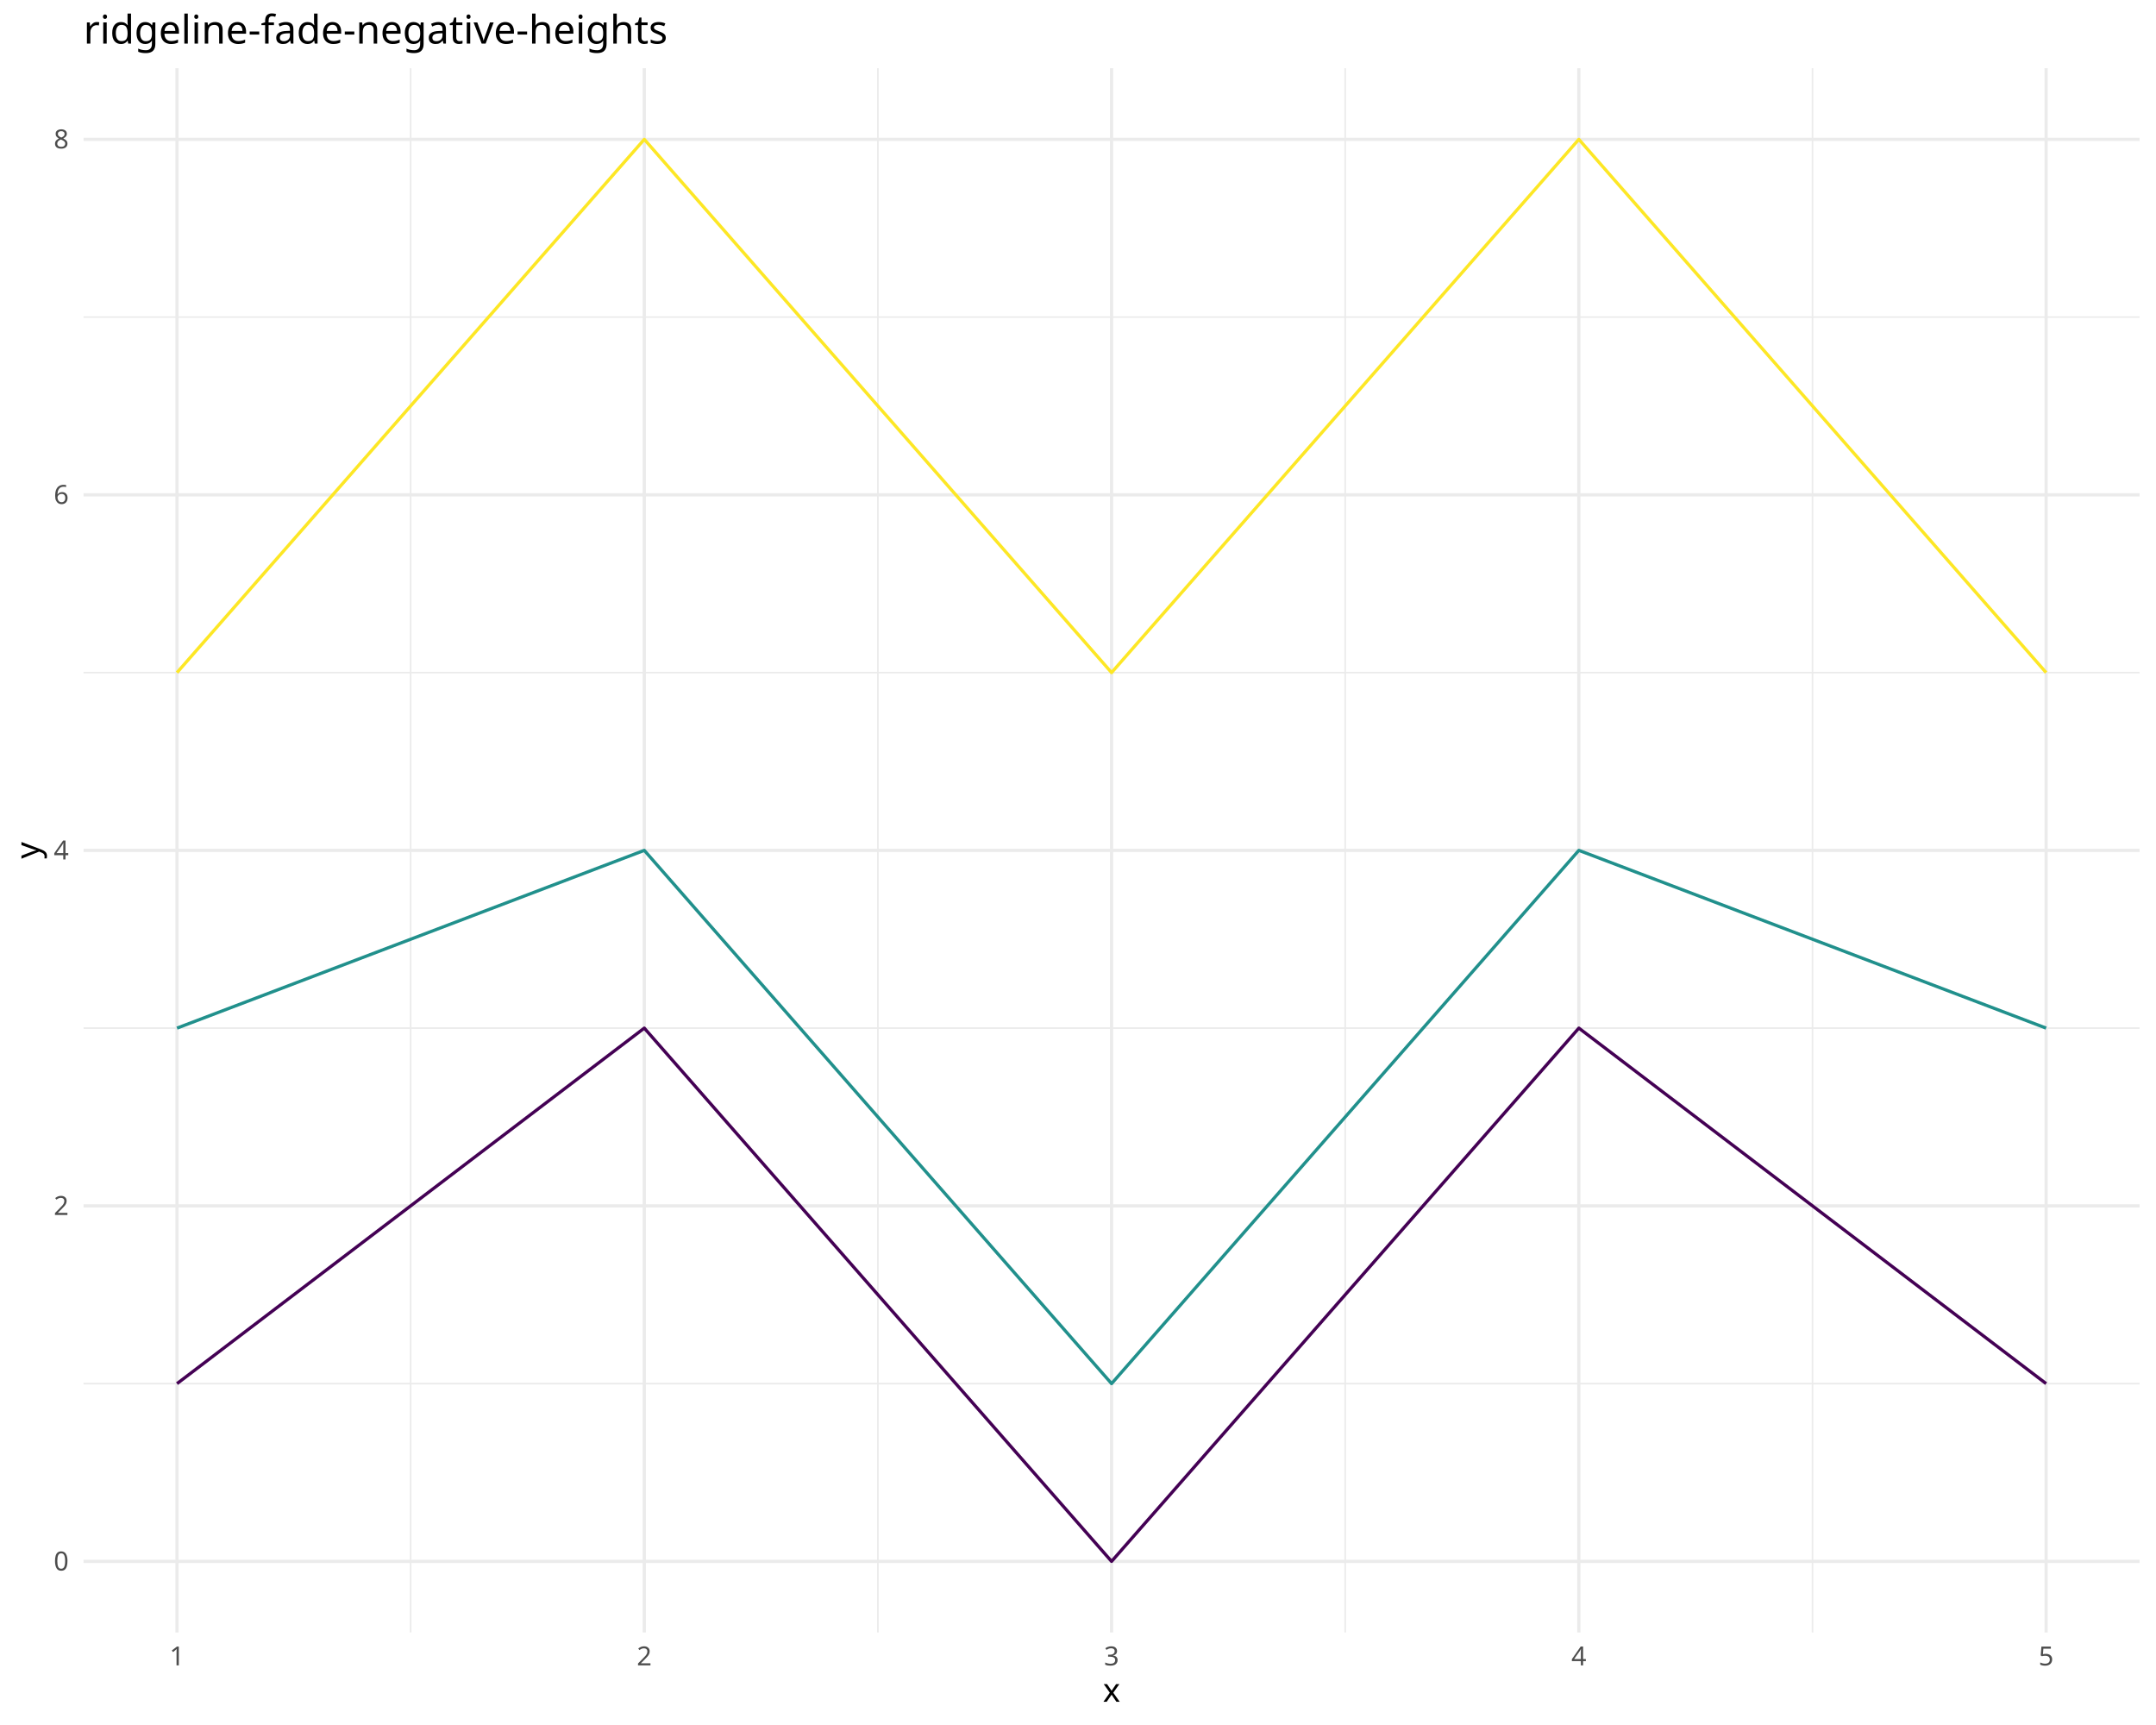
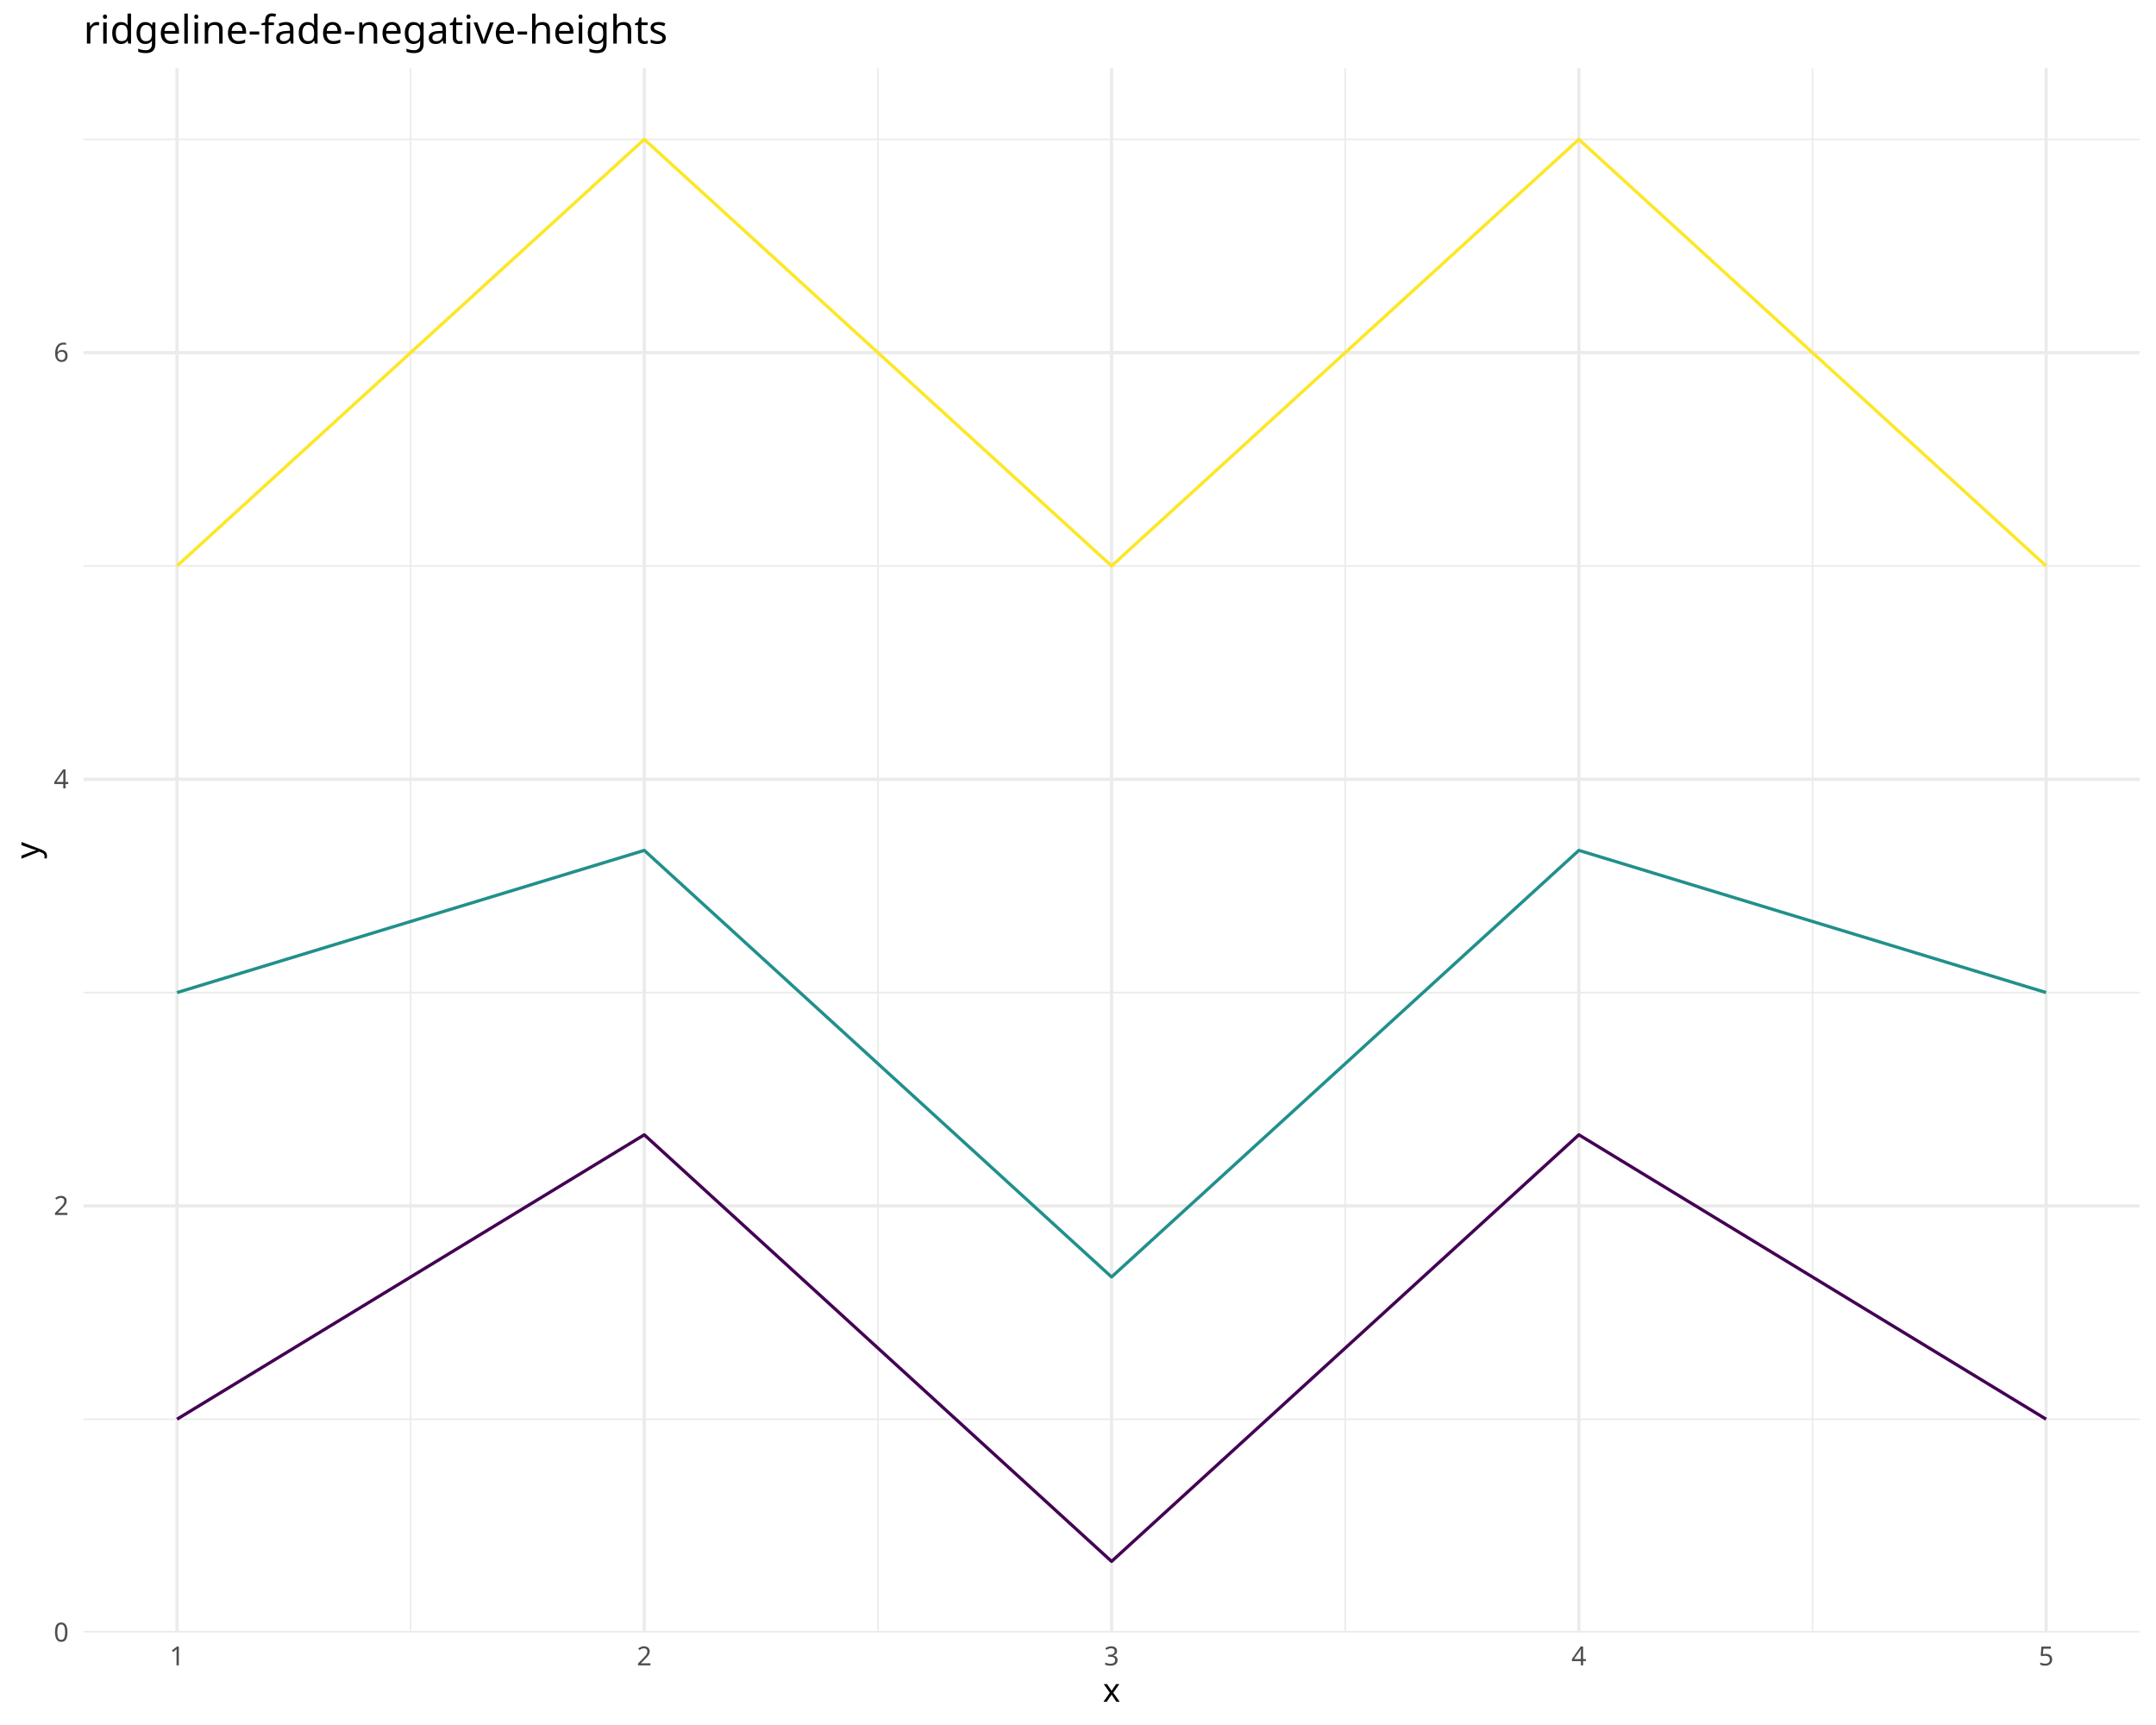
<svg xmlns="http://www.w3.org/2000/svg" class="svglite" data-engine-version="2.0" width="720.00pt" height="576.00pt" viewBox="0 0 720.00 576.00">
  <defs>
    <style type="text/css">
    .svglite line, .svglite polyline, .svglite polygon, .svglite path, .svglite rect, .svglite circle {
      fill: none;
      stroke: #000000;
      stroke-linecap: round;
      stroke-linejoin: round;
      stroke-miterlimit: 10.00;
    }
  </style>
  </defs>
  <rect width="100%" height="100%" style="stroke: none; fill: #FFFFFF;" />
  <defs>
    <clipPath id="cpMC4wMHw3MjAuMDB8MC4wMHw1NzYuMDA=">
      <rect x="0.00" y="0.00" width="720.00" height="576.00" />
    </clipPath>
  </defs>
  <g clip-path="url(#cpMC4wMHw3MjAuMDB8MC4wMHw1NzYuMDA=)">
    <rect x="0.00" y="0.00" width="720.00" height="576.00" style="stroke-width: 1.07; stroke: none; fill: #FFFFFF;" />
  </g>
  <defs>
    <clipPath id="cpMjcuOTB8NzE0LjUyfDIyLjc4fDU0NS4xMQ==">
      <rect x="27.90" y="22.78" width="686.62" height="522.33" />
    </clipPath>
  </defs>
  <g clip-path="url(#cpMjcuOTB8NzE0LjUyfDIyLjc4fDU0NS4xMQ==)">
-     <polyline points="27.90,462.01 714.52,462.01 " style="stroke-width: 0.53; stroke: #EBEBEB; stroke-linecap: butt;" />
-     <polyline points="27.90,343.30 714.52,343.30 " style="stroke-width: 0.53; stroke: #EBEBEB; stroke-linecap: butt;" />
-     <polyline points="27.90,224.59 714.52,224.59 " style="stroke-width: 0.53; stroke: #EBEBEB; stroke-linecap: butt;" />
-     <polyline points="27.90,105.88 714.52,105.88 " style="stroke-width: 0.53; stroke: #EBEBEB; stroke-linecap: butt;" />
+     <polyline points="27.90,473.89 714.52,473.89 " style="stroke-width: 0.53; stroke: #EBEBEB; stroke-linecap: butt;" />
+     <polyline points="27.90,331.43 714.52,331.43 " style="stroke-width: 0.53; stroke: #EBEBEB; stroke-linecap: butt;" />
+     <polyline points="27.90,188.98 714.52,188.98 " style="stroke-width: 0.53; stroke: #EBEBEB; stroke-linecap: butt;" />
+     <polyline points="27.90,46.53 714.52,46.53 " style="stroke-width: 0.53; stroke: #EBEBEB; stroke-linecap: butt;" />
    <polyline points="137.13,545.11 137.13,22.78 " style="stroke-width: 0.53; stroke: #EBEBEB; stroke-linecap: butt;" />
    <polyline points="293.18,545.11 293.18,22.78 " style="stroke-width: 0.53; stroke: #EBEBEB; stroke-linecap: butt;" />
    <polyline points="449.23,545.11 449.23,22.78 " style="stroke-width: 0.53; stroke: #EBEBEB; stroke-linecap: butt;" />
    <polyline points="605.29,545.11 605.29,22.78 " style="stroke-width: 0.53; stroke: #EBEBEB; stroke-linecap: butt;" />
-     <polyline points="27.90,521.37 714.52,521.37 " style="stroke-width: 1.07; stroke: #EBEBEB; stroke-linecap: butt;" />
+     <polyline points="27.90,545.11 714.52,545.11 " style="stroke-width: 1.07; stroke: #EBEBEB; stroke-linecap: butt;" />
    <polyline points="27.90,402.66 714.52,402.66 " style="stroke-width: 1.07; stroke: #EBEBEB; stroke-linecap: butt;" />
-     <polyline points="27.90,283.95 714.52,283.95 " style="stroke-width: 1.07; stroke: #EBEBEB; stroke-linecap: butt;" />
-     <polyline points="27.90,165.24 714.52,165.24 " style="stroke-width: 1.07; stroke: #EBEBEB; stroke-linecap: butt;" />
-     <polyline points="27.90,46.53 714.52,46.53 " style="stroke-width: 1.07; stroke: #EBEBEB; stroke-linecap: butt;" />
+     <polyline points="27.90,260.21 714.52,260.21 " style="stroke-width: 1.07; stroke: #EBEBEB; stroke-linecap: butt;" />
+     <polyline points="27.90,117.75 714.52,117.75 " style="stroke-width: 1.07; stroke: #EBEBEB; stroke-linecap: butt;" />
    <polyline points="59.11,545.11 59.11,22.78 " style="stroke-width: 1.07; stroke: #EBEBEB; stroke-linecap: butt;" />
    <polyline points="215.16,545.11 215.16,22.78 " style="stroke-width: 1.07; stroke: #EBEBEB; stroke-linecap: butt;" />
    <polyline points="371.21,545.11 371.21,22.78 " style="stroke-width: 1.07; stroke: #EBEBEB; stroke-linecap: butt;" />
    <polyline points="527.26,545.11 527.26,22.78 " style="stroke-width: 1.07; stroke: #EBEBEB; stroke-linecap: butt;" />
    <polyline points="683.31,545.11 683.31,22.78 " style="stroke-width: 1.07; stroke: #EBEBEB; stroke-linecap: butt;" />
  </g>
  <g clip-path="url(#cpMC4wMHw3MjAuMDB8MC4wMHw1NzYuMDA=)">
</g>
  <g clip-path="url(#cpMjcuOTB8NzE0LjUyfDIyLjc4fDU0NS4xMQ==)">
-     <polygon points="59.11,224.59 215.16,46.53 371.21,224.59 527.26,46.53 683.31,224.59 683.31,224.59 527.26,224.59 371.21,224.59 215.16,224.59 59.11,224.59 " style="stroke-width: 0.00; stroke: none; stroke-linecap: butt; fill: none;" />
-     <polyline points="59.11,224.59 215.16,46.53 371.21,224.59 527.26,46.53 683.31,224.59 " style="stroke-width: 1.07; stroke: #FDE725; stroke-linecap: butt;" />
+     <polygon points="59.11,188.98 215.16,46.53 371.21,188.98 527.26,46.53 683.31,188.98 683.31,188.98 527.26,188.98 371.21,188.98 215.16,188.98 59.11,188.98 " style="stroke-width: 0.00; stroke: none; stroke-linecap: butt; fill: none;" />
+     <polyline points="59.11,188.98 215.16,46.53 371.21,188.98 527.26,46.53 683.31,188.98 " style="stroke-width: 1.07; stroke: #FDE725; stroke-linecap: butt;" />
  </g>
  <g clip-path="url(#cpMC4wMHw3MjAuMDB8MC4wMHw1NzYuMDA=)">
</g>
  <g clip-path="url(#cpMjcuOTB8NzE0LjUyfDIyLjc4fDU0NS4xMQ==)">
-     <polygon points="59.11,343.30 215.16,283.95 371.21,462.01 527.26,283.95 683.31,343.30 683.31,343.30 527.26,343.30 371.21,343.30 215.16,343.30 59.11,343.30 " style="stroke-width: 0.00; stroke: none; stroke-linecap: butt; fill: none;" />
-     <polyline points="59.11,343.30 215.16,283.95 371.21,462.01 527.26,283.95 683.31,343.30 " style="stroke-width: 1.07; stroke: #21908C; stroke-linecap: butt;" />
+     <polygon points="59.11,331.43 215.16,283.95 371.21,426.40 527.26,283.95 683.31,331.43 683.31,331.43 527.26,331.43 371.21,331.43 215.16,331.43 59.11,331.43 " style="stroke-width: 0.00; stroke: none; stroke-linecap: butt; fill: none;" />
+     <polyline points="59.11,331.43 215.16,283.95 371.21,426.40 527.26,283.95 683.31,331.43 " style="stroke-width: 1.07; stroke: #21908C; stroke-linecap: butt;" />
  </g>
  <g clip-path="url(#cpMC4wMHw3MjAuMDB8MC4wMHw1NzYuMDA=)">
</g>
  <g clip-path="url(#cpMjcuOTB8NzE0LjUyfDIyLjc4fDU0NS4xMQ==)">
-     <polygon points="59.11,462.01 215.16,343.30 371.21,521.37 527.26,343.30 683.31,462.01 683.31,462.01 527.26,462.01 371.21,462.01 215.16,462.01 59.11,462.01 " style="stroke-width: 0.00; stroke: none; stroke-linecap: butt; fill: none;" />
-     <polyline points="59.11,462.01 215.16,343.30 371.21,521.37 527.26,343.30 683.31,462.01 " style="stroke-width: 1.07; stroke: #440154; stroke-linecap: butt;" />
+     <polygon points="59.11,473.89 215.16,378.92 371.21,521.37 527.26,378.92 683.31,473.89 683.31,473.89 527.26,473.89 371.21,473.89 215.16,473.89 59.11,473.89 " style="stroke-width: 0.00; stroke: none; stroke-linecap: butt; fill: none;" />
+     <polyline points="59.11,473.89 215.16,378.92 371.21,521.37 527.26,378.92 683.31,473.89 " style="stroke-width: 1.07; stroke: #440154; stroke-linecap: butt;" />
  </g>
  <g clip-path="url(#cpMC4wMHw3MjAuMDB8MC4wMHw1NzYuMDA=)">
-     <text x="22.97" y="524.40" text-anchor="end" style="font-size: 8.80px; fill: #4D4D4D; font-family: sans;" textLength="4.89px" lengthAdjust="spacingAndGlyphs">0</text>
+     <text x="22.97" y="548.14" text-anchor="end" style="font-size: 8.80px; fill: #4D4D4D; font-family: sans;" textLength="4.89px" lengthAdjust="spacingAndGlyphs">0</text>
    <text x="22.97" y="405.69" text-anchor="end" style="font-size: 8.80px; fill: #4D4D4D; font-family: sans;" textLength="4.89px" lengthAdjust="spacingAndGlyphs">2</text>
-     <text x="22.97" y="286.98" text-anchor="end" style="font-size: 8.80px; fill: #4D4D4D; font-family: sans;" textLength="4.89px" lengthAdjust="spacingAndGlyphs">4</text>
-     <text x="22.97" y="168.26" text-anchor="end" style="font-size: 8.80px; fill: #4D4D4D; font-family: sans;" textLength="4.89px" lengthAdjust="spacingAndGlyphs">6</text>
-     <text x="22.97" y="49.55" text-anchor="end" style="font-size: 8.80px; fill: #4D4D4D; font-family: sans;" textLength="4.89px" lengthAdjust="spacingAndGlyphs">8</text>
+     <text x="22.97" y="263.23" text-anchor="end" style="font-size: 8.80px; fill: #4D4D4D; font-family: sans;" textLength="4.89px" lengthAdjust="spacingAndGlyphs">4</text>
+     <text x="22.97" y="120.78" text-anchor="end" style="font-size: 8.80px; fill: #4D4D4D; font-family: sans;" textLength="4.89px" lengthAdjust="spacingAndGlyphs">6</text>
    <text x="59.11" y="556.10" text-anchor="middle" style="font-size: 8.80px; fill: #4D4D4D; font-family: sans;" textLength="4.89px" lengthAdjust="spacingAndGlyphs">1</text>
    <text x="215.16" y="556.10" text-anchor="middle" style="font-size: 8.80px; fill: #4D4D4D; font-family: sans;" textLength="4.89px" lengthAdjust="spacingAndGlyphs">2</text>
    <text x="371.21" y="556.10" text-anchor="middle" style="font-size: 8.80px; fill: #4D4D4D; font-family: sans;" textLength="4.89px" lengthAdjust="spacingAndGlyphs">3</text>
    <text x="527.26" y="556.10" text-anchor="middle" style="font-size: 8.80px; fill: #4D4D4D; font-family: sans;" textLength="4.89px" lengthAdjust="spacingAndGlyphs">4</text>
    <text x="683.31" y="556.10" text-anchor="middle" style="font-size: 8.80px; fill: #4D4D4D; font-family: sans;" textLength="4.89px" lengthAdjust="spacingAndGlyphs">5</text>
    <text x="371.21" y="568.24" text-anchor="middle" style="font-size: 11.00px; font-family: sans;" textLength="5.50px" lengthAdjust="spacingAndGlyphs">x</text>
    <text transform="translate(13.05,283.95) rotate(-90)" text-anchor="middle" style="font-size: 11.00px; font-family: sans;" textLength="5.50px" lengthAdjust="spacingAndGlyphs">y</text>
    <text x="27.90" y="14.56" style="font-size: 13.20px; font-family: sans;" textLength="181.26px" lengthAdjust="spacingAndGlyphs">ridgeline-fade-negative-heights</text>
  </g>
</svg>
